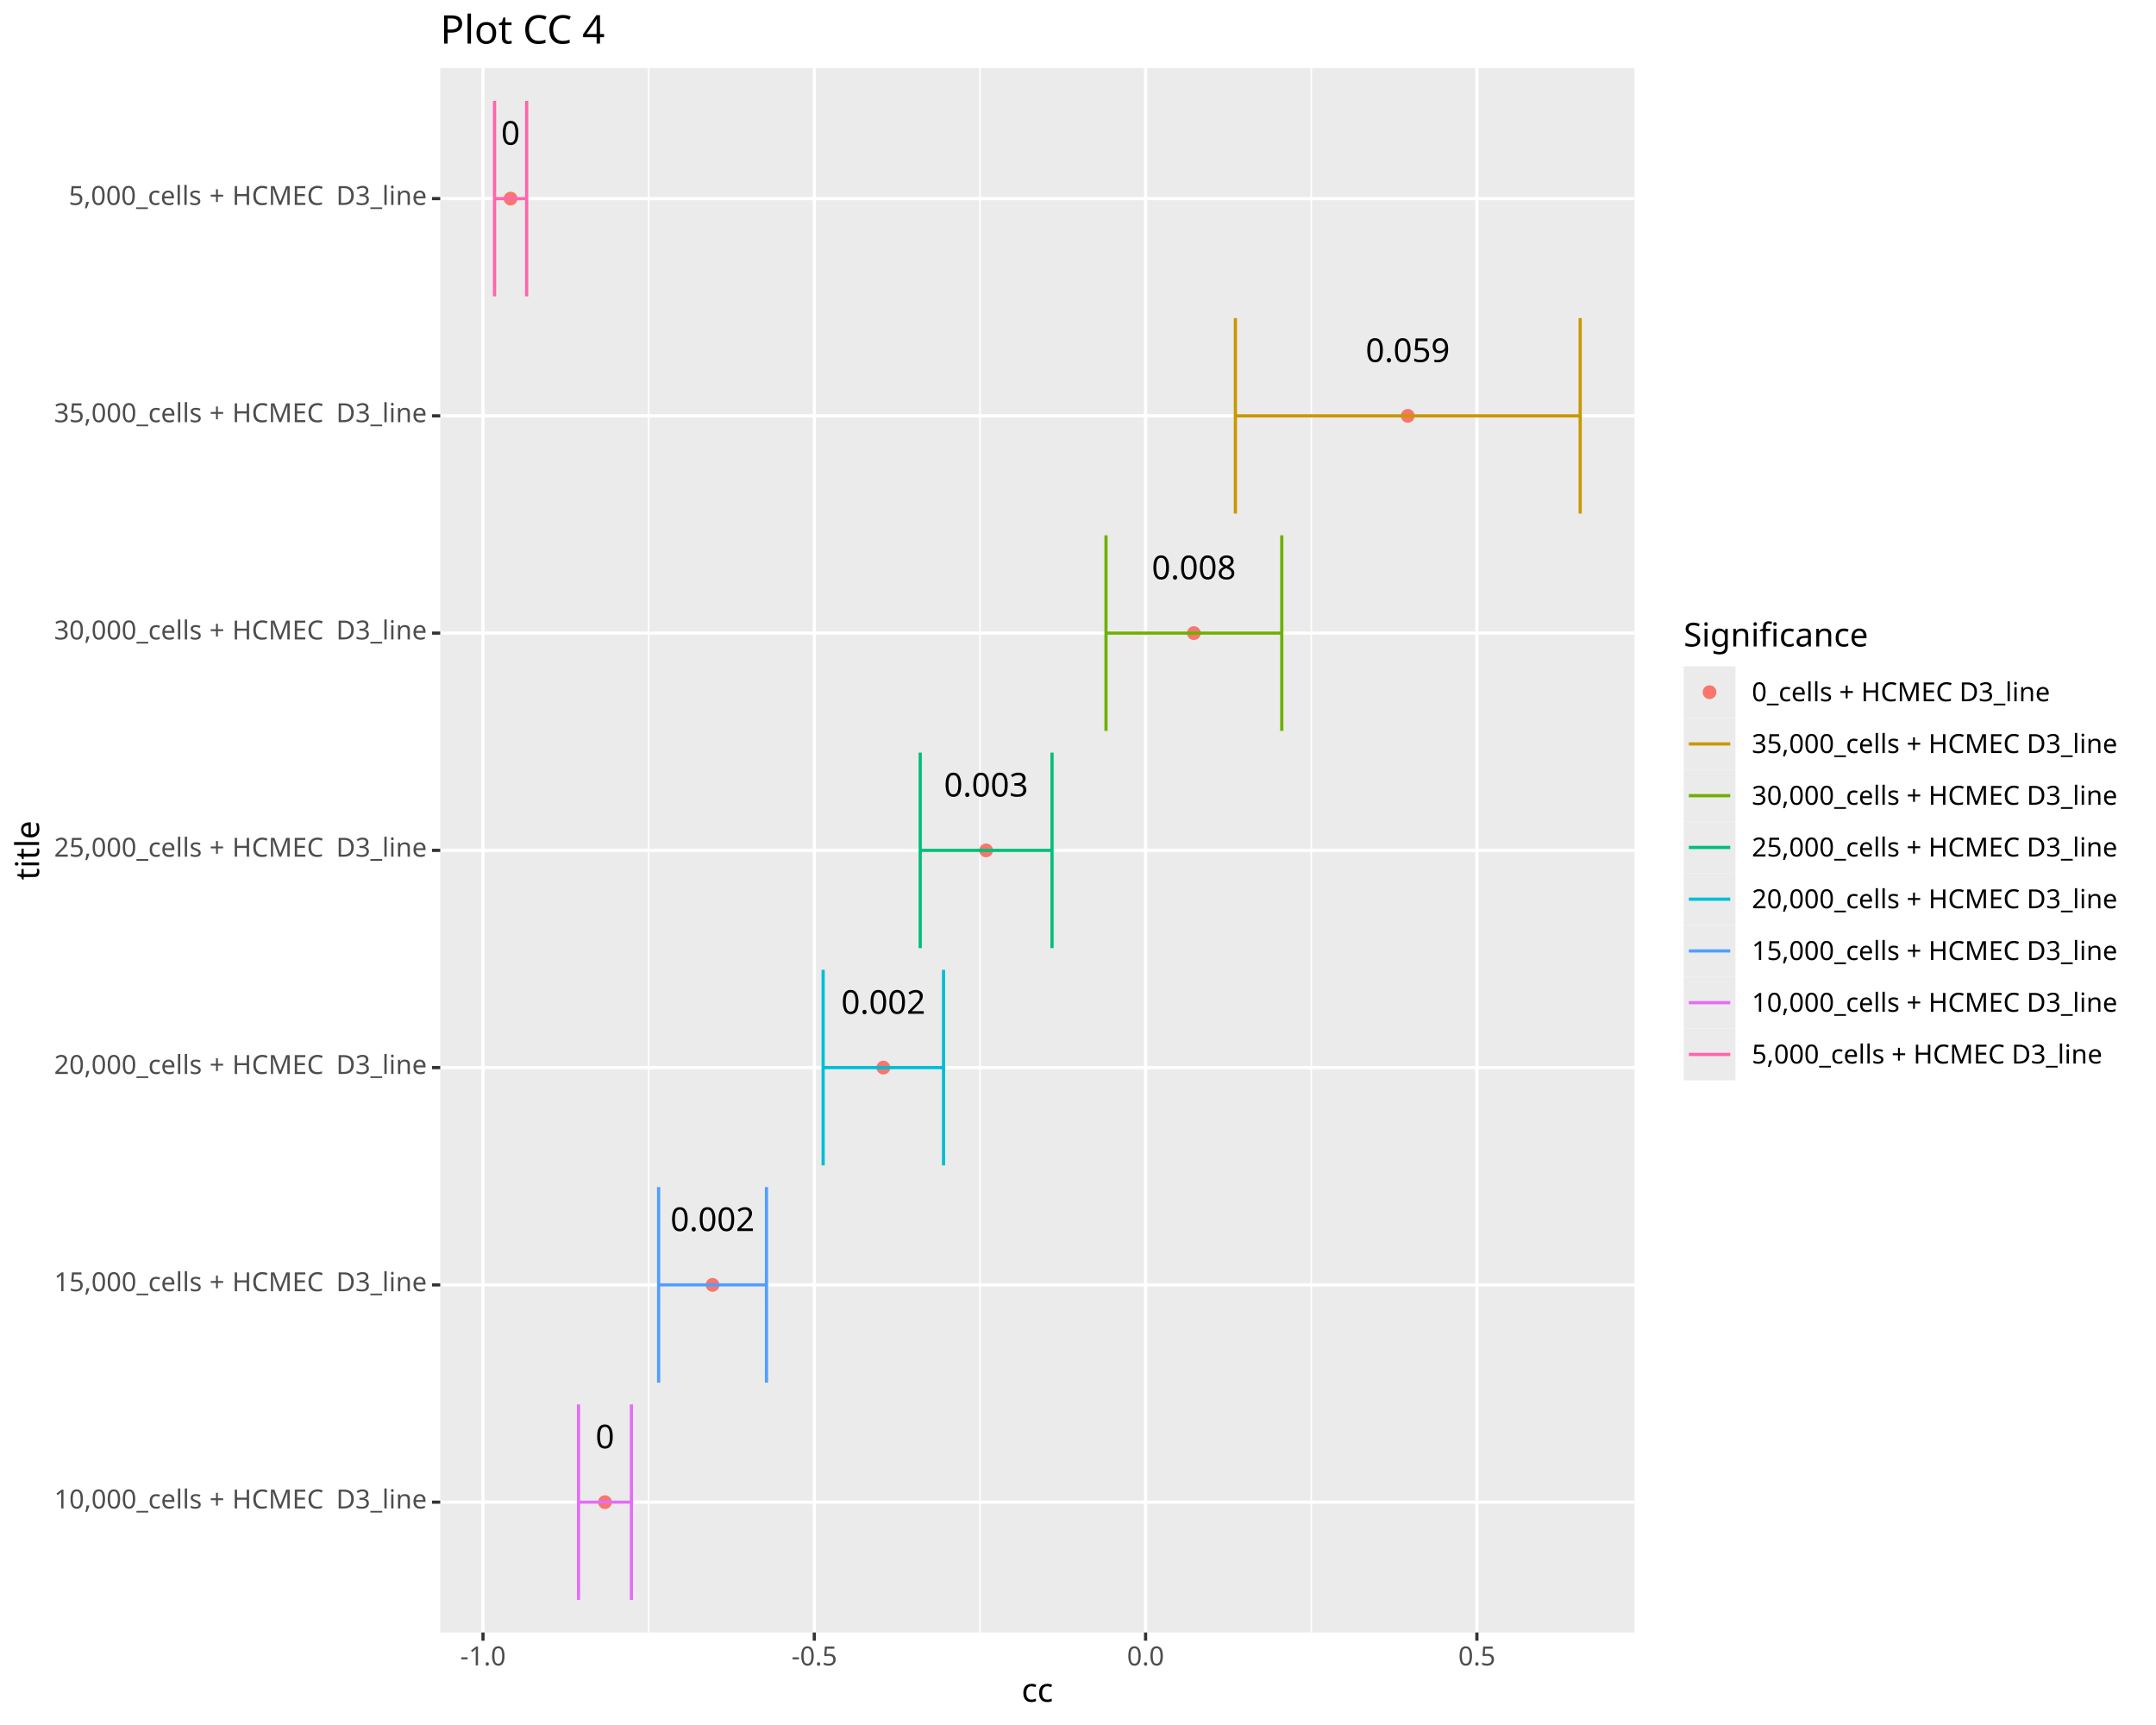
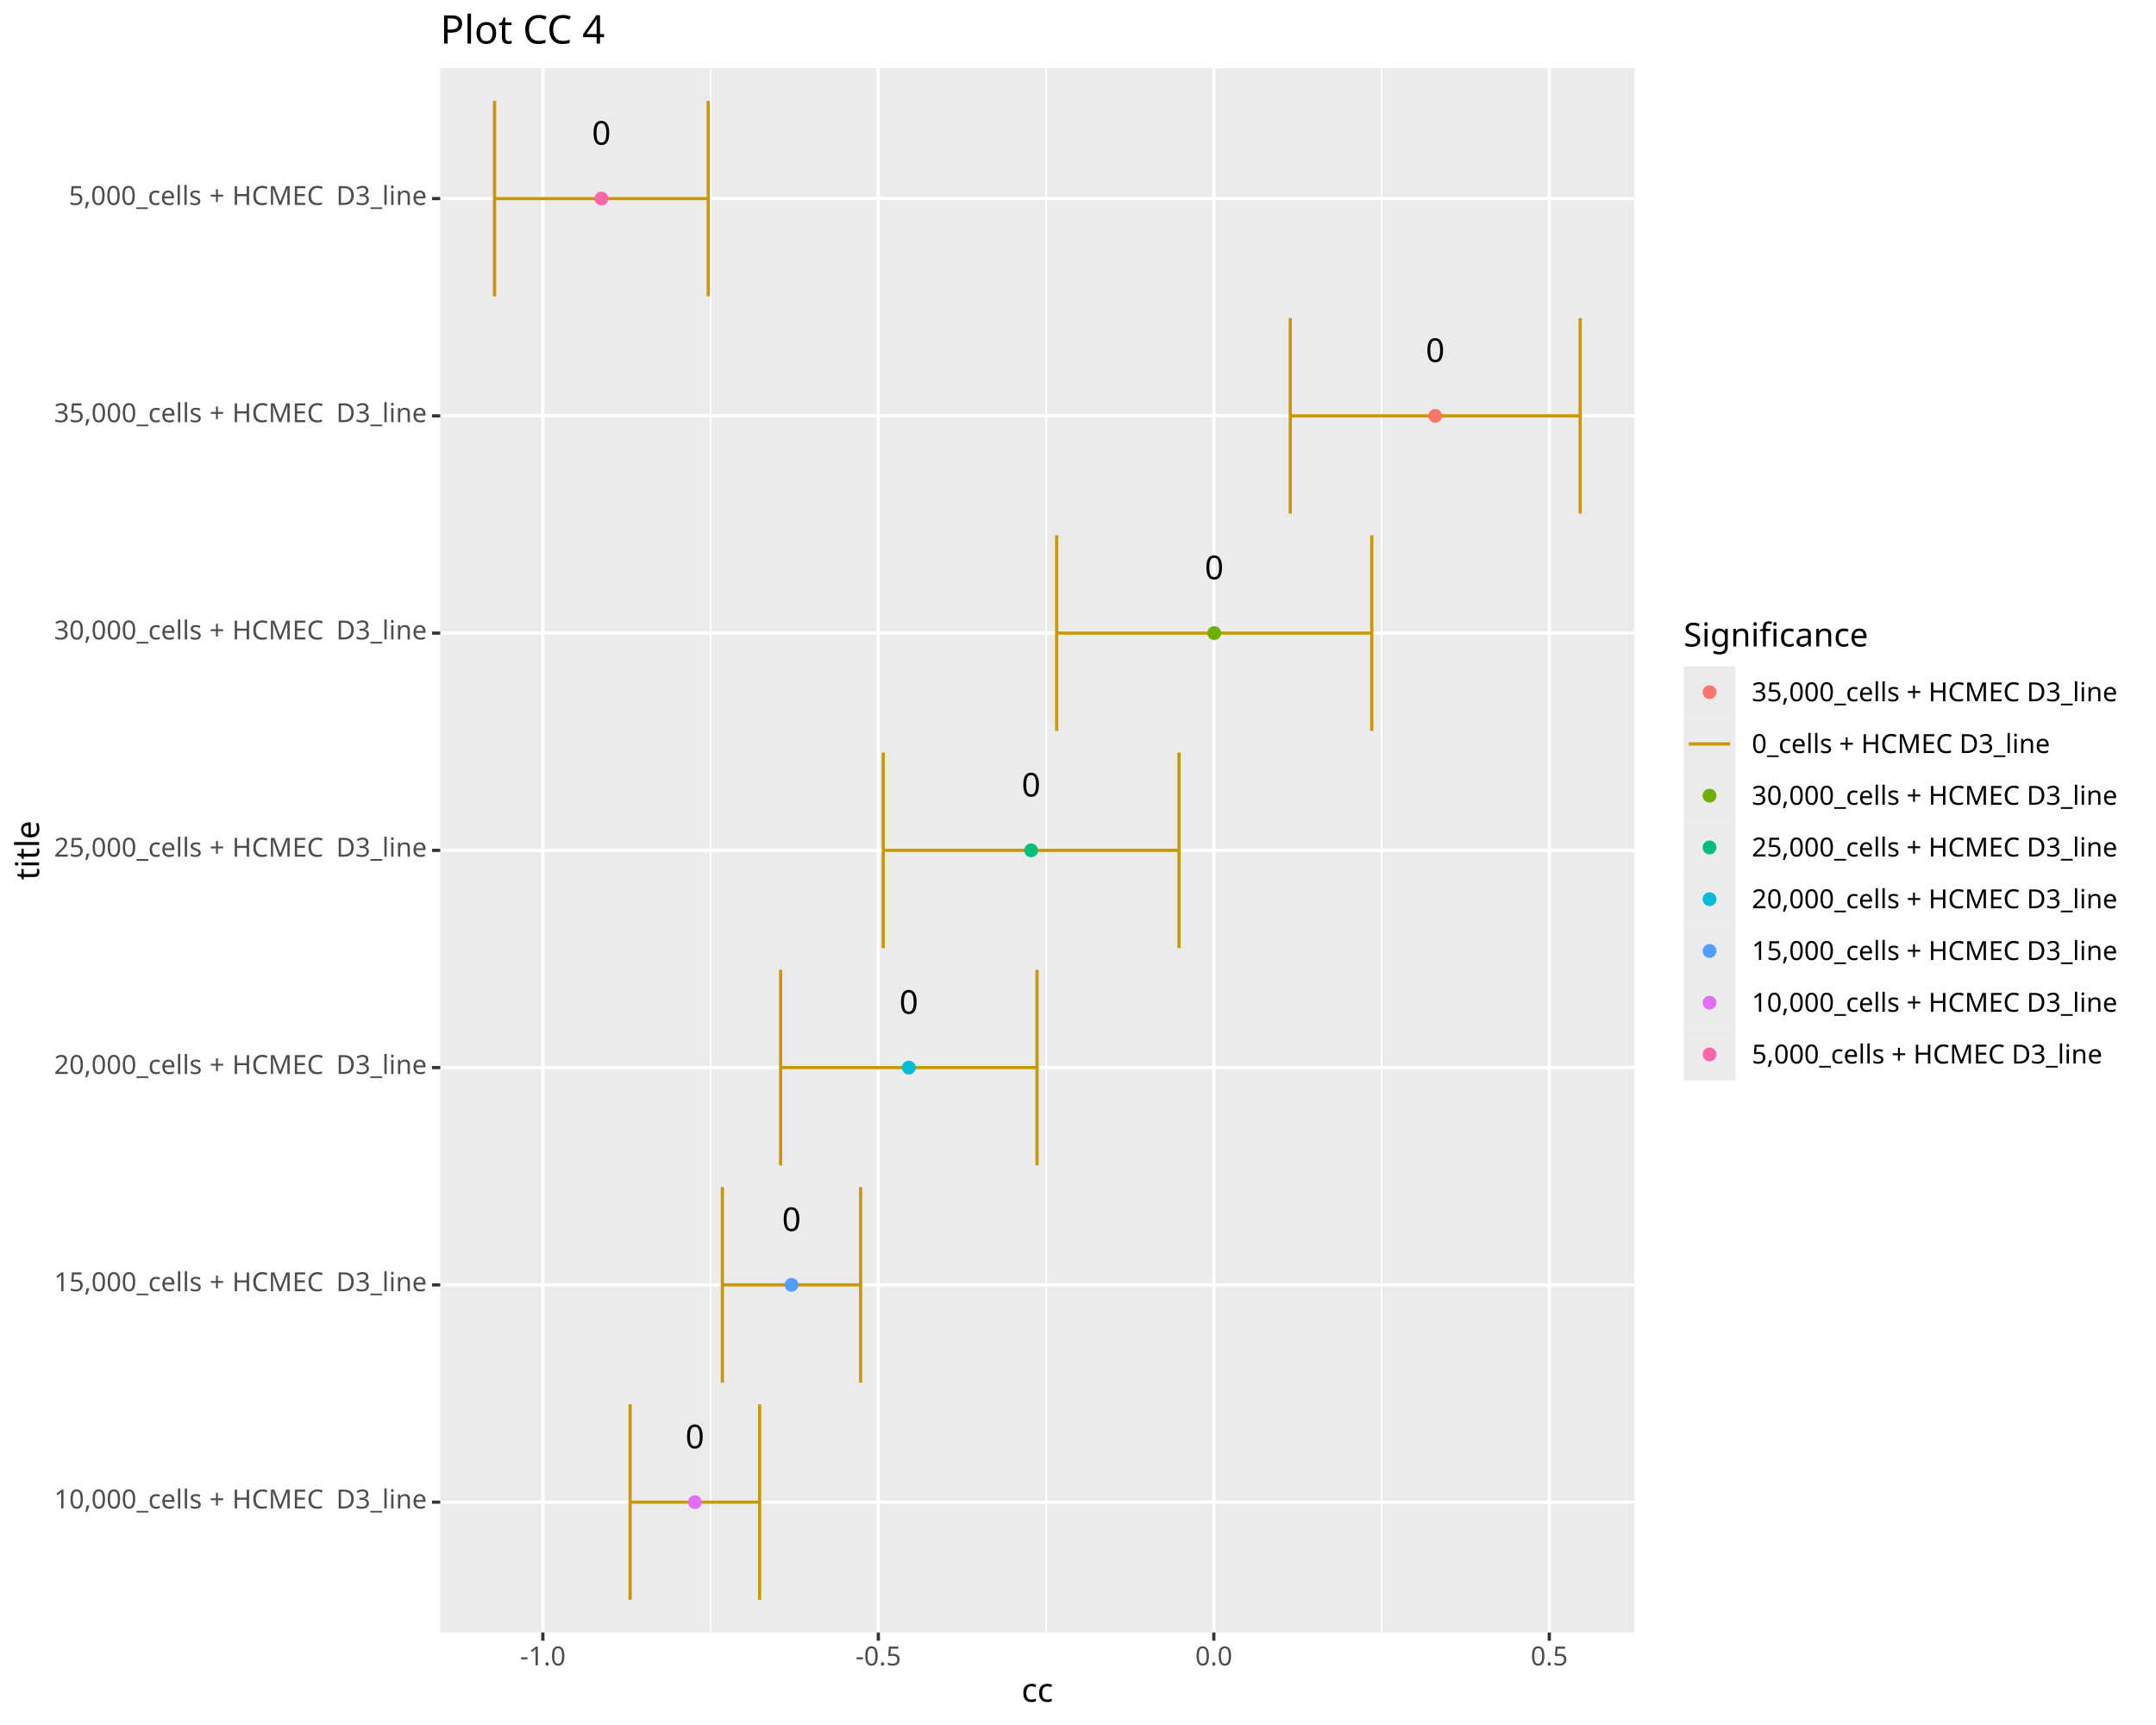
<svg xmlns="http://www.w3.org/2000/svg" class="svglite" data-engine-version="2.0" width="720.00pt" height="576.00pt" viewBox="0 0 720.00 576.00">
  <defs>
    <style type="text/css">
    .svglite line, .svglite polyline, .svglite polygon, .svglite path, .svglite rect, .svglite circle {
      fill: none;
      stroke: #000000;
      stroke-linecap: round;
      stroke-linejoin: round;
      stroke-miterlimit: 10.00;
    }
  </style>
  </defs>
  <rect width="100%" height="100%" style="stroke: none; fill: #FFFFFF;" />
  <defs>
    <clipPath id="cpMC4wMHw3MjAuMDB8MC4wMHw1NzYuMDA=">
      <rect x="0.00" y="0.00" width="720.00" height="576.00" />
    </clipPath>
  </defs>
  <g clip-path="url(#cpMC4wMHw3MjAuMDB8MC4wMHw1NzYuMDA=)">
    <rect x="0.00" y="0.00" width="720.00" height="576.00" style="stroke-width: 1.07; stroke: #FFFFFF; fill: #FFFFFF;" />
  </g>
  <defs>
    <clipPath id="cpMTQ3LjAyfDU0NS44M3wyMi43OHw1NDUuMTE=">
      <rect x="147.02" y="22.78" width="398.81" height="522.33" />
    </clipPath>
  </defs>
  <g clip-path="url(#cpMTQ3LjAyfDU0NS44M3wyMi43OHw1NDUuMTE=)">
    <rect x="147.02" y="22.78" width="398.81" height="522.33" style="stroke-width: 1.07; stroke: none; fill: #EBEBEB;" />
-     <polyline points="216.62,545.11 216.62,22.78 " style="stroke-width: 0.53; stroke: #FFFFFF; stroke-linecap: butt;" />
-     <polyline points="327.26,545.11 327.26,22.78 " style="stroke-width: 0.53; stroke: #FFFFFF; stroke-linecap: butt;" />
-     <polyline points="437.89,545.11 437.89,22.78 " style="stroke-width: 0.53; stroke: #FFFFFF; stroke-linecap: butt;" />
+     <polyline points="237.30,545.11 237.30,22.78 " style="stroke-width: 0.53; stroke: #FFFFFF; stroke-linecap: butt;" />
+     <polyline points="349.34,545.11 349.34,22.78 " style="stroke-width: 0.53; stroke: #FFFFFF; stroke-linecap: butt;" />
+     <polyline points="461.38,545.11 461.38,22.78 " style="stroke-width: 0.53; stroke: #FFFFFF; stroke-linecap: butt;" />
    <polyline points="147.02,501.59 545.83,501.59 " style="stroke-width: 1.07; stroke: #FFFFFF; stroke-linecap: butt;" />
    <polyline points="147.02,429.04 545.83,429.04 " style="stroke-width: 1.07; stroke: #FFFFFF; stroke-linecap: butt;" />
    <polyline points="147.02,356.49 545.83,356.49 " style="stroke-width: 1.07; stroke: #FFFFFF; stroke-linecap: butt;" />
    <polyline points="147.02,283.95 545.83,283.95 " style="stroke-width: 1.07; stroke: #FFFFFF; stroke-linecap: butt;" />
    <polyline points="147.02,211.40 545.83,211.40 " style="stroke-width: 1.07; stroke: #FFFFFF; stroke-linecap: butt;" />
    <polyline points="147.02,138.86 545.83,138.86 " style="stroke-width: 1.07; stroke: #FFFFFF; stroke-linecap: butt;" />
    <polyline points="147.02,66.31 545.83,66.31 " style="stroke-width: 1.07; stroke: #FFFFFF; stroke-linecap: butt;" />
-     <polyline points="161.30,545.11 161.30,22.78 " style="stroke-width: 1.07; stroke: #FFFFFF; stroke-linecap: butt;" />
-     <polyline points="271.94,545.11 271.94,22.78 " style="stroke-width: 1.07; stroke: #FFFFFF; stroke-linecap: butt;" />
-     <polyline points="382.57,545.11 382.57,22.78 " style="stroke-width: 1.07; stroke: #FFFFFF; stroke-linecap: butt;" />
-     <polyline points="493.21,545.11 493.21,22.78 " style="stroke-width: 1.07; stroke: #FFFFFF; stroke-linecap: butt;" />
-     <circle cx="470.13" cy="138.86" r="1.95" style="stroke-width: 0.71; stroke: #F8766D; fill: #F8766D;" />
-     <circle cx="398.70" cy="211.40" r="1.95" style="stroke-width: 0.71; stroke: #F8766D; fill: #F8766D;" />
-     <circle cx="329.31" cy="283.95" r="1.95" style="stroke-width: 0.71; stroke: #F8766D; fill: #F8766D;" />
-     <circle cx="295.00" cy="356.49" r="1.95" style="stroke-width: 0.71; stroke: #F8766D; fill: #F8766D;" />
-     <circle cx="237.96" cy="429.04" r="1.95" style="stroke-width: 0.71; stroke: #F8766D; fill: #F8766D;" />
-     <circle cx="202.03" cy="501.59" r="1.95" style="stroke-width: 0.71; stroke: #F8766D; fill: #F8766D;" />
-     <circle cx="170.51" cy="66.31" r="1.95" style="stroke-width: 0.71; stroke: #F8766D; fill: #F8766D;" />
+     <polyline points="181.29,545.11 181.29,22.78 " style="stroke-width: 1.07; stroke: #FFFFFF; stroke-linecap: butt;" />
+     <polyline points="293.32,545.11 293.32,22.78 " style="stroke-width: 1.07; stroke: #FFFFFF; stroke-linecap: butt;" />
+     <polyline points="405.36,545.11 405.36,22.78 " style="stroke-width: 1.07; stroke: #FFFFFF; stroke-linecap: butt;" />
+     <polyline points="517.39,545.11 517.39,22.78 " style="stroke-width: 1.07; stroke: #FFFFFF; stroke-linecap: butt;" />
    <polyline points="527.70,171.50 527.70,106.21 " style="stroke-width: 1.07; stroke: #C99700; stroke-linecap: butt;" />
-     <polyline points="527.70,138.86 412.56,138.86 " style="stroke-width: 1.07; stroke: #C99700; stroke-linecap: butt;" />
-     <polyline points="412.56,171.50 412.56,106.21 " style="stroke-width: 1.07; stroke: #C99700; stroke-linecap: butt;" />
-     <polyline points="428.05,244.05 428.05,178.76 " style="stroke-width: 1.07; stroke: #6EB000; stroke-linecap: butt;" />
-     <polyline points="428.05,211.40 369.35,211.40 " style="stroke-width: 1.07; stroke: #6EB000; stroke-linecap: butt;" />
-     <polyline points="369.35,244.05 369.35,178.76 " style="stroke-width: 1.07; stroke: #6EB000; stroke-linecap: butt;" />
-     <polyline points="351.32,316.59 351.32,251.30 " style="stroke-width: 1.07; stroke: #00BF7A; stroke-linecap: butt;" />
-     <polyline points="351.32,283.95 307.31,283.95 " style="stroke-width: 1.07; stroke: #00BF7A; stroke-linecap: butt;" />
-     <polyline points="307.31,316.59 307.31,251.30 " style="stroke-width: 1.07; stroke: #00BF7A; stroke-linecap: butt;" />
-     <polyline points="315.10,389.14 315.10,323.85 " style="stroke-width: 1.07; stroke: #00BDD5; stroke-linecap: butt;" />
-     <polyline points="315.10,356.49 274.89,356.49 " style="stroke-width: 1.07; stroke: #00BDD5; stroke-linecap: butt;" />
-     <polyline points="274.89,389.14 274.89,323.85 " style="stroke-width: 1.07; stroke: #00BDD5; stroke-linecap: butt;" />
-     <polyline points="255.97,461.68 255.97,396.39 " style="stroke-width: 1.07; stroke: #529EFF; stroke-linecap: butt;" />
-     <polyline points="255.97,429.04 219.95,429.04 " style="stroke-width: 1.07; stroke: #529EFF; stroke-linecap: butt;" />
-     <polyline points="219.95,461.68 219.95,396.39 " style="stroke-width: 1.07; stroke: #529EFF; stroke-linecap: butt;" />
-     <polyline points="210.86,534.23 210.86,468.94 " style="stroke-width: 1.07; stroke: #E36EF6; stroke-linecap: butt;" />
-     <polyline points="210.86,501.59 193.20,501.59 " style="stroke-width: 1.07; stroke: #E36EF6; stroke-linecap: butt;" />
-     <polyline points="193.20,534.23 193.20,468.94 " style="stroke-width: 1.07; stroke: #E36EF6; stroke-linecap: butt;" />
-     <polyline points="175.88,98.96 175.88,33.67 " style="stroke-width: 1.07; stroke: #FF65AB; stroke-linecap: butt;" />
-     <polyline points="175.88,66.31 165.15,66.31 " style="stroke-width: 1.07; stroke: #FF65AB; stroke-linecap: butt;" />
-     <polyline points="165.15,98.96 165.15,33.67 " style="stroke-width: 1.07; stroke: #FF65AB; stroke-linecap: butt;" />
-     <text x="470.13" y="120.88" text-anchor="middle" style="font-size: 11.00px; font-family: sans;" textLength="27.53px" lengthAdjust="spacingAndGlyphs">0.059</text>
-     <text x="398.70" y="193.42" text-anchor="middle" style="font-size: 11.00px; font-family: sans;" textLength="27.53px" lengthAdjust="spacingAndGlyphs">0.008</text>
-     <text x="329.31" y="265.97" text-anchor="middle" style="font-size: 11.00px; font-family: sans;" textLength="27.53px" lengthAdjust="spacingAndGlyphs">0.003</text>
-     <text x="295.00" y="338.52" text-anchor="middle" style="font-size: 11.00px; font-family: sans;" textLength="27.53px" lengthAdjust="spacingAndGlyphs">0.002</text>
-     <text x="237.96" y="411.06" text-anchor="middle" style="font-size: 11.00px; font-family: sans;" textLength="27.53px" lengthAdjust="spacingAndGlyphs">0.002</text>
-     <text x="202.03" y="483.61" text-anchor="middle" style="font-size: 11.00px; font-family: sans;" textLength="6.12px" lengthAdjust="spacingAndGlyphs">0</text>
-     <text x="170.51" y="48.33" text-anchor="middle" style="font-size: 11.00px; font-family: sans;" textLength="6.12px" lengthAdjust="spacingAndGlyphs">0</text>
+     <polyline points="527.70,138.86 430.89,138.86 " style="stroke-width: 1.07; stroke: #C99700; stroke-linecap: butt;" />
+     <polyline points="430.89,171.50 430.89,106.21 " style="stroke-width: 1.07; stroke: #C99700; stroke-linecap: butt;" />
+     <polyline points="458.10,244.05 458.10,178.76 " style="stroke-width: 1.07; stroke: #C99700; stroke-linecap: butt;" />
+     <polyline points="458.10,211.40 352.88,211.40 " style="stroke-width: 1.07; stroke: #C99700; stroke-linecap: butt;" />
+     <polyline points="352.88,244.05 352.88,178.76 " style="stroke-width: 1.07; stroke: #C99700; stroke-linecap: butt;" />
+     <polyline points="393.74,316.59 393.74,251.30 " style="stroke-width: 1.07; stroke: #C99700; stroke-linecap: butt;" />
+     <polyline points="393.74,283.95 294.96,283.95 " style="stroke-width: 1.07; stroke: #C99700; stroke-linecap: butt;" />
+     <polyline points="294.96,316.59 294.96,251.30 " style="stroke-width: 1.07; stroke: #C99700; stroke-linecap: butt;" />
+     <polyline points="346.32,389.14 346.32,323.85 " style="stroke-width: 1.07; stroke: #C99700; stroke-linecap: butt;" />
+     <polyline points="346.32,356.49 260.69,356.49 " style="stroke-width: 1.07; stroke: #C99700; stroke-linecap: butt;" />
+     <polyline points="260.69,389.14 260.69,323.85 " style="stroke-width: 1.07; stroke: #C99700; stroke-linecap: butt;" />
+     <polyline points="287.41,461.68 287.41,396.39 " style="stroke-width: 1.07; stroke: #C99700; stroke-linecap: butt;" />
+     <polyline points="287.41,429.04 241.24,429.04 " style="stroke-width: 1.07; stroke: #C99700; stroke-linecap: butt;" />
+     <polyline points="241.24,461.68 241.24,396.39 " style="stroke-width: 1.07; stroke: #C99700; stroke-linecap: butt;" />
+     <polyline points="253.68,534.23 253.68,468.94 " style="stroke-width: 1.07; stroke: #C99700; stroke-linecap: butt;" />
+     <polyline points="253.68,501.59 210.43,501.59 " style="stroke-width: 1.07; stroke: #C99700; stroke-linecap: butt;" />
+     <polyline points="210.43,534.23 210.43,468.94 " style="stroke-width: 1.07; stroke: #C99700; stroke-linecap: butt;" />
+     <polyline points="236.52,98.96 236.52,33.67 " style="stroke-width: 1.07; stroke: #C99700; stroke-linecap: butt;" />
+     <polyline points="236.52,66.31 165.15,66.31 " style="stroke-width: 1.07; stroke: #C99700; stroke-linecap: butt;" />
+     <polyline points="165.15,98.96 165.15,33.67 " style="stroke-width: 1.07; stroke: #C99700; stroke-linecap: butt;" />
+     <circle cx="479.30" cy="138.86" r="1.95" style="stroke-width: 0.71; stroke: #F8766D; fill: #F8766D;" />
+     <circle cx="405.49" cy="211.40" r="1.95" style="stroke-width: 0.71; stroke: #6EB000; fill: #6EB000;" />
+     <circle cx="344.35" cy="283.95" r="1.95" style="stroke-width: 0.71; stroke: #00BF7A; fill: #00BF7A;" />
+     <circle cx="303.50" cy="356.49" r="1.95" style="stroke-width: 0.71; stroke: #00BDD5; fill: #00BDD5;" />
+     <circle cx="264.33" cy="429.04" r="1.95" style="stroke-width: 0.71; stroke: #529EFF; fill: #529EFF;" />
+     <circle cx="232.06" cy="501.59" r="1.95" style="stroke-width: 0.71; stroke: #E36EF6; fill: #E36EF6;" />
+     <circle cx="200.84" cy="66.31" r="1.95" style="stroke-width: 0.71; stroke: #FF65AB; fill: #FF65AB;" />
+     <text x="479.30" y="120.88" text-anchor="middle" style="font-size: 11.00px; font-family: sans;" textLength="6.12px" lengthAdjust="spacingAndGlyphs">0</text>
+     <text x="405.49" y="193.42" text-anchor="middle" style="font-size: 11.00px; font-family: sans;" textLength="6.12px" lengthAdjust="spacingAndGlyphs">0</text>
+     <text x="344.35" y="265.97" text-anchor="middle" style="font-size: 11.00px; font-family: sans;" textLength="6.12px" lengthAdjust="spacingAndGlyphs">0</text>
+     <text x="303.50" y="338.52" text-anchor="middle" style="font-size: 11.00px; font-family: sans;" textLength="6.12px" lengthAdjust="spacingAndGlyphs">0</text>
+     <text x="264.33" y="411.06" text-anchor="middle" style="font-size: 11.00px; font-family: sans;" textLength="6.12px" lengthAdjust="spacingAndGlyphs">0</text>
+     <text x="232.06" y="483.61" text-anchor="middle" style="font-size: 11.00px; font-family: sans;" textLength="6.12px" lengthAdjust="spacingAndGlyphs">0</text>
+     <text x="200.84" y="48.33" text-anchor="middle" style="font-size: 11.00px; font-family: sans;" textLength="6.12px" lengthAdjust="spacingAndGlyphs">0</text>
  </g>
  <g clip-path="url(#cpMC4wMHw3MjAuMDB8MC4wMHw1NzYuMDA=)">
    <text x="18.07" y="503.70" style="font-size: 8.80px; fill: #4D4D4D; font-family: sans;" textLength="49.42px" lengthAdjust="spacingAndGlyphs">10,000_cells</text>
    <text x="69.94" y="503.70" style="font-size: 8.80px; fill: #4D4D4D; font-family: sans;" textLength="5.14px" lengthAdjust="spacingAndGlyphs">+</text>
    <text x="77.53" y="503.70" style="font-size: 8.80px; fill: #4D4D4D; font-family: sans;" textLength="32.28px" lengthAdjust="spacingAndGlyphs">HCMEC</text>
    <text x="112.25" y="503.70" style="font-size: 8.80px; fill: #4D4D4D; font-family: sans;" textLength="29.84px" lengthAdjust="spacingAndGlyphs">D3_line</text>
    <text x="18.07" y="431.15" style="font-size: 8.80px; fill: #4D4D4D; font-family: sans;" textLength="49.42px" lengthAdjust="spacingAndGlyphs">15,000_cells</text>
    <text x="69.94" y="431.15" style="font-size: 8.80px; fill: #4D4D4D; font-family: sans;" textLength="5.14px" lengthAdjust="spacingAndGlyphs">+</text>
    <text x="77.53" y="431.15" style="font-size: 8.80px; fill: #4D4D4D; font-family: sans;" textLength="32.28px" lengthAdjust="spacingAndGlyphs">HCMEC</text>
    <text x="112.25" y="431.15" style="font-size: 8.80px; fill: #4D4D4D; font-family: sans;" textLength="29.84px" lengthAdjust="spacingAndGlyphs">D3_line</text>
    <text x="18.07" y="358.61" style="font-size: 8.80px; fill: #4D4D4D; font-family: sans;" textLength="49.42px" lengthAdjust="spacingAndGlyphs">20,000_cells</text>
    <text x="69.94" y="358.61" style="font-size: 8.80px; fill: #4D4D4D; font-family: sans;" textLength="5.14px" lengthAdjust="spacingAndGlyphs">+</text>
    <text x="77.53" y="358.61" style="font-size: 8.80px; fill: #4D4D4D; font-family: sans;" textLength="32.28px" lengthAdjust="spacingAndGlyphs">HCMEC</text>
    <text x="112.25" y="358.61" style="font-size: 8.80px; fill: #4D4D4D; font-family: sans;" textLength="29.84px" lengthAdjust="spacingAndGlyphs">D3_line</text>
    <text x="18.07" y="286.06" style="font-size: 8.80px; fill: #4D4D4D; font-family: sans;" textLength="49.42px" lengthAdjust="spacingAndGlyphs">25,000_cells</text>
    <text x="69.94" y="286.06" style="font-size: 8.80px; fill: #4D4D4D; font-family: sans;" textLength="5.14px" lengthAdjust="spacingAndGlyphs">+</text>
    <text x="77.53" y="286.06" style="font-size: 8.80px; fill: #4D4D4D; font-family: sans;" textLength="32.28px" lengthAdjust="spacingAndGlyphs">HCMEC</text>
    <text x="112.25" y="286.06" style="font-size: 8.80px; fill: #4D4D4D; font-family: sans;" textLength="29.84px" lengthAdjust="spacingAndGlyphs">D3_line</text>
    <text x="18.07" y="213.52" style="font-size: 8.80px; fill: #4D4D4D; font-family: sans;" textLength="49.42px" lengthAdjust="spacingAndGlyphs">30,000_cells</text>
    <text x="69.94" y="213.52" style="font-size: 8.80px; fill: #4D4D4D; font-family: sans;" textLength="5.14px" lengthAdjust="spacingAndGlyphs">+</text>
    <text x="77.53" y="213.52" style="font-size: 8.80px; fill: #4D4D4D; font-family: sans;" textLength="32.28px" lengthAdjust="spacingAndGlyphs">HCMEC</text>
    <text x="112.25" y="213.52" style="font-size: 8.80px; fill: #4D4D4D; font-family: sans;" textLength="29.84px" lengthAdjust="spacingAndGlyphs">D3_line</text>
    <text x="18.07" y="140.97" style="font-size: 8.80px; fill: #4D4D4D; font-family: sans;" textLength="49.42px" lengthAdjust="spacingAndGlyphs">35,000_cells</text>
    <text x="69.94" y="140.97" style="font-size: 8.80px; fill: #4D4D4D; font-family: sans;" textLength="5.14px" lengthAdjust="spacingAndGlyphs">+</text>
    <text x="77.53" y="140.97" style="font-size: 8.80px; fill: #4D4D4D; font-family: sans;" textLength="32.28px" lengthAdjust="spacingAndGlyphs">HCMEC</text>
    <text x="112.25" y="140.97" style="font-size: 8.80px; fill: #4D4D4D; font-family: sans;" textLength="29.84px" lengthAdjust="spacingAndGlyphs">D3_line</text>
    <text x="22.97" y="68.43" style="font-size: 8.80px; fill: #4D4D4D; font-family: sans;" textLength="44.53px" lengthAdjust="spacingAndGlyphs">5,000_cells</text>
    <text x="69.94" y="68.43" style="font-size: 8.80px; fill: #4D4D4D; font-family: sans;" textLength="5.14px" lengthAdjust="spacingAndGlyphs">+</text>
    <text x="77.53" y="68.43" style="font-size: 8.80px; fill: #4D4D4D; font-family: sans;" textLength="32.28px" lengthAdjust="spacingAndGlyphs">HCMEC</text>
    <text x="112.25" y="68.43" style="font-size: 8.80px; fill: #4D4D4D; font-family: sans;" textLength="29.84px" lengthAdjust="spacingAndGlyphs">D3_line</text>
    <polyline points="144.28,501.59 147.02,501.59 " style="stroke-width: 1.07; stroke: #333333; stroke-linecap: butt;" />
    <polyline points="144.28,429.04 147.02,429.04 " style="stroke-width: 1.07; stroke: #333333; stroke-linecap: butt;" />
    <polyline points="144.28,356.49 147.02,356.49 " style="stroke-width: 1.07; stroke: #333333; stroke-linecap: butt;" />
    <polyline points="144.28,283.95 147.02,283.95 " style="stroke-width: 1.07; stroke: #333333; stroke-linecap: butt;" />
    <polyline points="144.28,211.40 147.02,211.40 " style="stroke-width: 1.07; stroke: #333333; stroke-linecap: butt;" />
    <polyline points="144.28,138.86 147.02,138.86 " style="stroke-width: 1.07; stroke: #333333; stroke-linecap: butt;" />
    <polyline points="144.28,66.31 147.02,66.31 " style="stroke-width: 1.07; stroke: #333333; stroke-linecap: butt;" />
-     <polyline points="161.30,547.85 161.30,545.11 " style="stroke-width: 1.07; stroke: #333333; stroke-linecap: butt;" />
-     <polyline points="271.94,547.85 271.94,545.11 " style="stroke-width: 1.07; stroke: #333333; stroke-linecap: butt;" />
-     <polyline points="382.57,547.85 382.57,545.11 " style="stroke-width: 1.07; stroke: #333333; stroke-linecap: butt;" />
-     <polyline points="493.21,547.85 493.21,545.11 " style="stroke-width: 1.07; stroke: #333333; stroke-linecap: butt;" />
-     <text x="161.30" y="556.10" text-anchor="middle" style="font-size: 8.80px; fill: #4D4D4D; font-family: sans;" textLength="15.16px" lengthAdjust="spacingAndGlyphs">-1.0</text>
-     <text x="271.94" y="556.10" text-anchor="middle" style="font-size: 8.80px; fill: #4D4D4D; font-family: sans;" textLength="15.16px" lengthAdjust="spacingAndGlyphs">-0.5</text>
-     <text x="382.57" y="556.10" text-anchor="middle" style="font-size: 8.80px; fill: #4D4D4D; font-family: sans;" textLength="12.23px" lengthAdjust="spacingAndGlyphs">0.0</text>
-     <text x="493.21" y="556.10" text-anchor="middle" style="font-size: 8.80px; fill: #4D4D4D; font-family: sans;" textLength="12.23px" lengthAdjust="spacingAndGlyphs">0.5</text>
+     <polyline points="181.29,547.85 181.29,545.11 " style="stroke-width: 1.07; stroke: #333333; stroke-linecap: butt;" />
+     <polyline points="293.32,547.85 293.32,545.11 " style="stroke-width: 1.07; stroke: #333333; stroke-linecap: butt;" />
+     <polyline points="405.36,547.85 405.36,545.11 " style="stroke-width: 1.07; stroke: #333333; stroke-linecap: butt;" />
+     <polyline points="517.39,547.85 517.39,545.11 " style="stroke-width: 1.07; stroke: #333333; stroke-linecap: butt;" />
+     <text x="181.29" y="556.10" text-anchor="middle" style="font-size: 8.80px; fill: #4D4D4D; font-family: sans;" textLength="15.16px" lengthAdjust="spacingAndGlyphs">-1.0</text>
+     <text x="293.32" y="556.10" text-anchor="middle" style="font-size: 8.80px; fill: #4D4D4D; font-family: sans;" textLength="15.16px" lengthAdjust="spacingAndGlyphs">-0.5</text>
+     <text x="405.36" y="556.10" text-anchor="middle" style="font-size: 8.80px; fill: #4D4D4D; font-family: sans;" textLength="12.23px" lengthAdjust="spacingAndGlyphs">0.0</text>
+     <text x="517.39" y="556.10" text-anchor="middle" style="font-size: 8.80px; fill: #4D4D4D; font-family: sans;" textLength="12.23px" lengthAdjust="spacingAndGlyphs">0.5</text>
    <text x="346.42" y="568.24" text-anchor="middle" style="font-size: 11.00px; font-family: sans;" textLength="11.01px" lengthAdjust="spacingAndGlyphs">cc</text>
    <text transform="translate(13.05,283.95) rotate(-90)" text-anchor="middle" style="font-size: 11.00px; font-family: sans;" textLength="17.11px" lengthAdjust="spacingAndGlyphs">title</text>
    <rect x="556.79" y="201.68" width="157.73" height="164.53" style="stroke-width: 1.07; stroke: none; fill: #FFFFFF;" />
    <text x="562.27" y="215.87" style="font-size: 11.00px; font-family: sans;" textLength="59.32px" lengthAdjust="spacingAndGlyphs">Significance</text>
    <rect x="562.27" y="222.49" width="17.28" height="17.28" style="stroke-width: 1.07; stroke: none; fill: #EBEBEB;" />
    <circle cx="570.91" cy="231.13" r="1.95" style="stroke-width: 0.71; stroke: #F8766D; fill: #F8766D;" />
    <rect x="562.27" y="239.77" width="17.28" height="17.28" style="stroke-width: 1.07; stroke: none; fill: #EBEBEB;" />
    <line x1="563.99" y1="248.41" x2="577.82" y2="248.41" style="stroke-width: 1.07; stroke: #C99700; stroke-linecap: butt;" />
    <rect x="562.27" y="257.05" width="17.28" height="17.28" style="stroke-width: 1.07; stroke: none; fill: #EBEBEB;" />
-     <line x1="563.99" y1="265.69" x2="577.82" y2="265.69" style="stroke-width: 1.07; stroke: #6EB000; stroke-linecap: butt;" />
+     <circle cx="570.91" cy="265.69" r="1.95" style="stroke-width: 0.71; stroke: #6EB000; fill: #6EB000;" />
    <rect x="562.27" y="274.33" width="17.28" height="17.28" style="stroke-width: 1.07; stroke: none; fill: #EBEBEB;" />
-     <line x1="563.99" y1="282.97" x2="577.82" y2="282.97" style="stroke-width: 1.07; stroke: #00BF7A; stroke-linecap: butt;" />
+     <circle cx="570.91" cy="282.97" r="1.95" style="stroke-width: 0.71; stroke: #00BF7A; fill: #00BF7A;" />
    <rect x="562.27" y="291.61" width="17.28" height="17.28" style="stroke-width: 1.07; stroke: none; fill: #EBEBEB;" />
-     <line x1="563.99" y1="300.25" x2="577.82" y2="300.25" style="stroke-width: 1.07; stroke: #00BDD5; stroke-linecap: butt;" />
+     <circle cx="570.91" cy="300.25" r="1.95" style="stroke-width: 0.71; stroke: #00BDD5; fill: #00BDD5;" />
    <rect x="562.27" y="308.89" width="17.28" height="17.28" style="stroke-width: 1.07; stroke: none; fill: #EBEBEB;" />
-     <line x1="563.99" y1="317.53" x2="577.82" y2="317.53" style="stroke-width: 1.07; stroke: #529EFF; stroke-linecap: butt;" />
+     <circle cx="570.91" cy="317.53" r="1.95" style="stroke-width: 0.71; stroke: #529EFF; fill: #529EFF;" />
    <rect x="562.27" y="326.17" width="17.28" height="17.28" style="stroke-width: 1.07; stroke: none; fill: #EBEBEB;" />
-     <line x1="563.99" y1="334.81" x2="577.82" y2="334.81" style="stroke-width: 1.07; stroke: #E36EF6; stroke-linecap: butt;" />
+     <circle cx="570.91" cy="334.81" r="1.95" style="stroke-width: 0.71; stroke: #E36EF6; fill: #E36EF6;" />
    <rect x="562.27" y="343.45" width="17.28" height="17.28" style="stroke-width: 1.07; stroke: none; fill: #EBEBEB;" />
-     <line x1="563.99" y1="352.09" x2="577.82" y2="352.09" style="stroke-width: 1.07; stroke: #FF65AB; stroke-linecap: butt;" />
-     <text x="585.02" y="234.16" style="font-size: 8.80px; font-family: sans;" textLength="101.99px" lengthAdjust="spacingAndGlyphs">0_cells + HCMEC D3_line</text>
-     <text x="585.02" y="251.44" style="font-size: 8.80px; font-family: sans;" textLength="124.02px" lengthAdjust="spacingAndGlyphs">35,000_cells + HCMEC D3_line</text>
+     <circle cx="570.91" cy="352.09" r="1.95" style="stroke-width: 0.71; stroke: #FF65AB; fill: #FF65AB;" />
+     <text x="585.02" y="234.16" style="font-size: 8.80px; font-family: sans;" textLength="124.02px" lengthAdjust="spacingAndGlyphs">35,000_cells + HCMEC D3_line</text>
+     <text x="585.02" y="251.44" style="font-size: 8.80px; font-family: sans;" textLength="101.99px" lengthAdjust="spacingAndGlyphs">0_cells + HCMEC D3_line</text>
    <text x="585.02" y="268.72" style="font-size: 8.80px; font-family: sans;" textLength="124.02px" lengthAdjust="spacingAndGlyphs">30,000_cells + HCMEC D3_line</text>
    <text x="585.02" y="286.00" style="font-size: 8.80px; font-family: sans;" textLength="124.02px" lengthAdjust="spacingAndGlyphs">25,000_cells + HCMEC D3_line</text>
    <text x="585.02" y="303.28" style="font-size: 8.80px; font-family: sans;" textLength="124.02px" lengthAdjust="spacingAndGlyphs">20,000_cells + HCMEC D3_line</text>
    <text x="585.02" y="320.56" style="font-size: 8.80px; font-family: sans;" textLength="124.02px" lengthAdjust="spacingAndGlyphs">15,000_cells + HCMEC D3_line</text>
    <text x="585.02" y="337.84" style="font-size: 8.80px; font-family: sans;" textLength="124.02px" lengthAdjust="spacingAndGlyphs">10,000_cells + HCMEC D3_line</text>
    <text x="585.02" y="355.12" style="font-size: 8.80px; font-family: sans;" textLength="119.12px" lengthAdjust="spacingAndGlyphs">5,000_cells + HCMEC D3_line</text>
    <text x="147.02" y="14.56" style="font-size: 13.20px; font-family: sans;" textLength="56.49px" lengthAdjust="spacingAndGlyphs">Plot CC 4</text>
  </g>
</svg>
